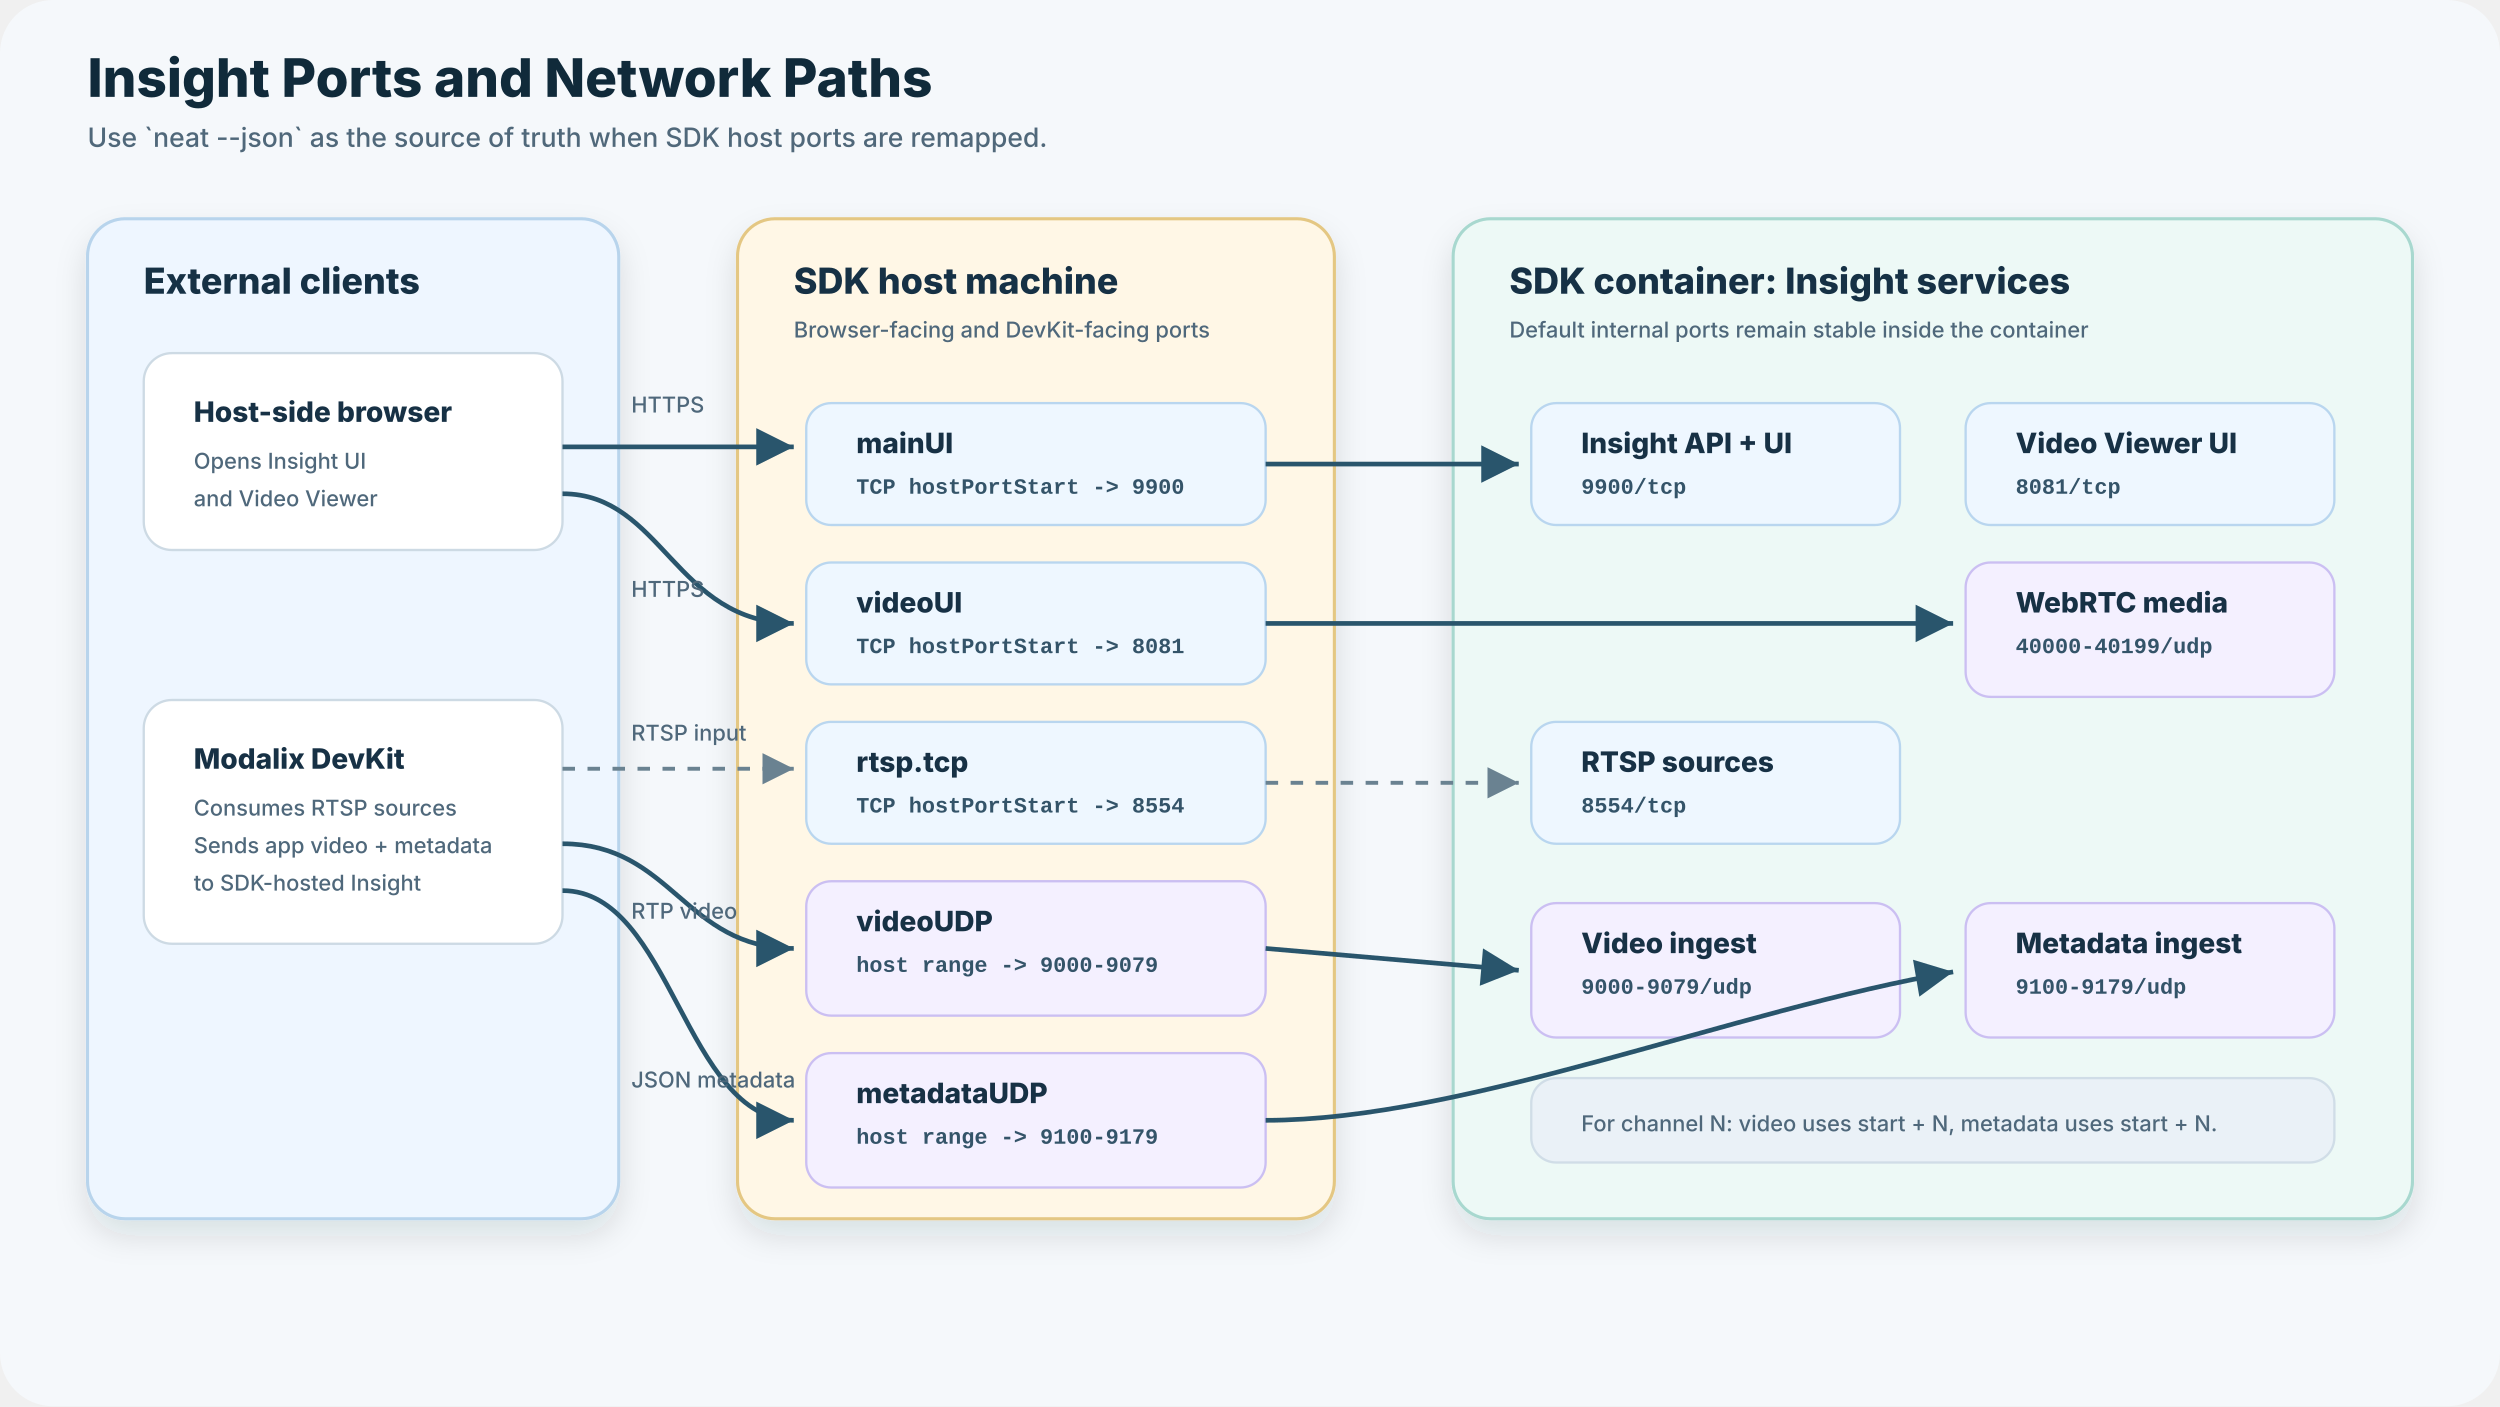
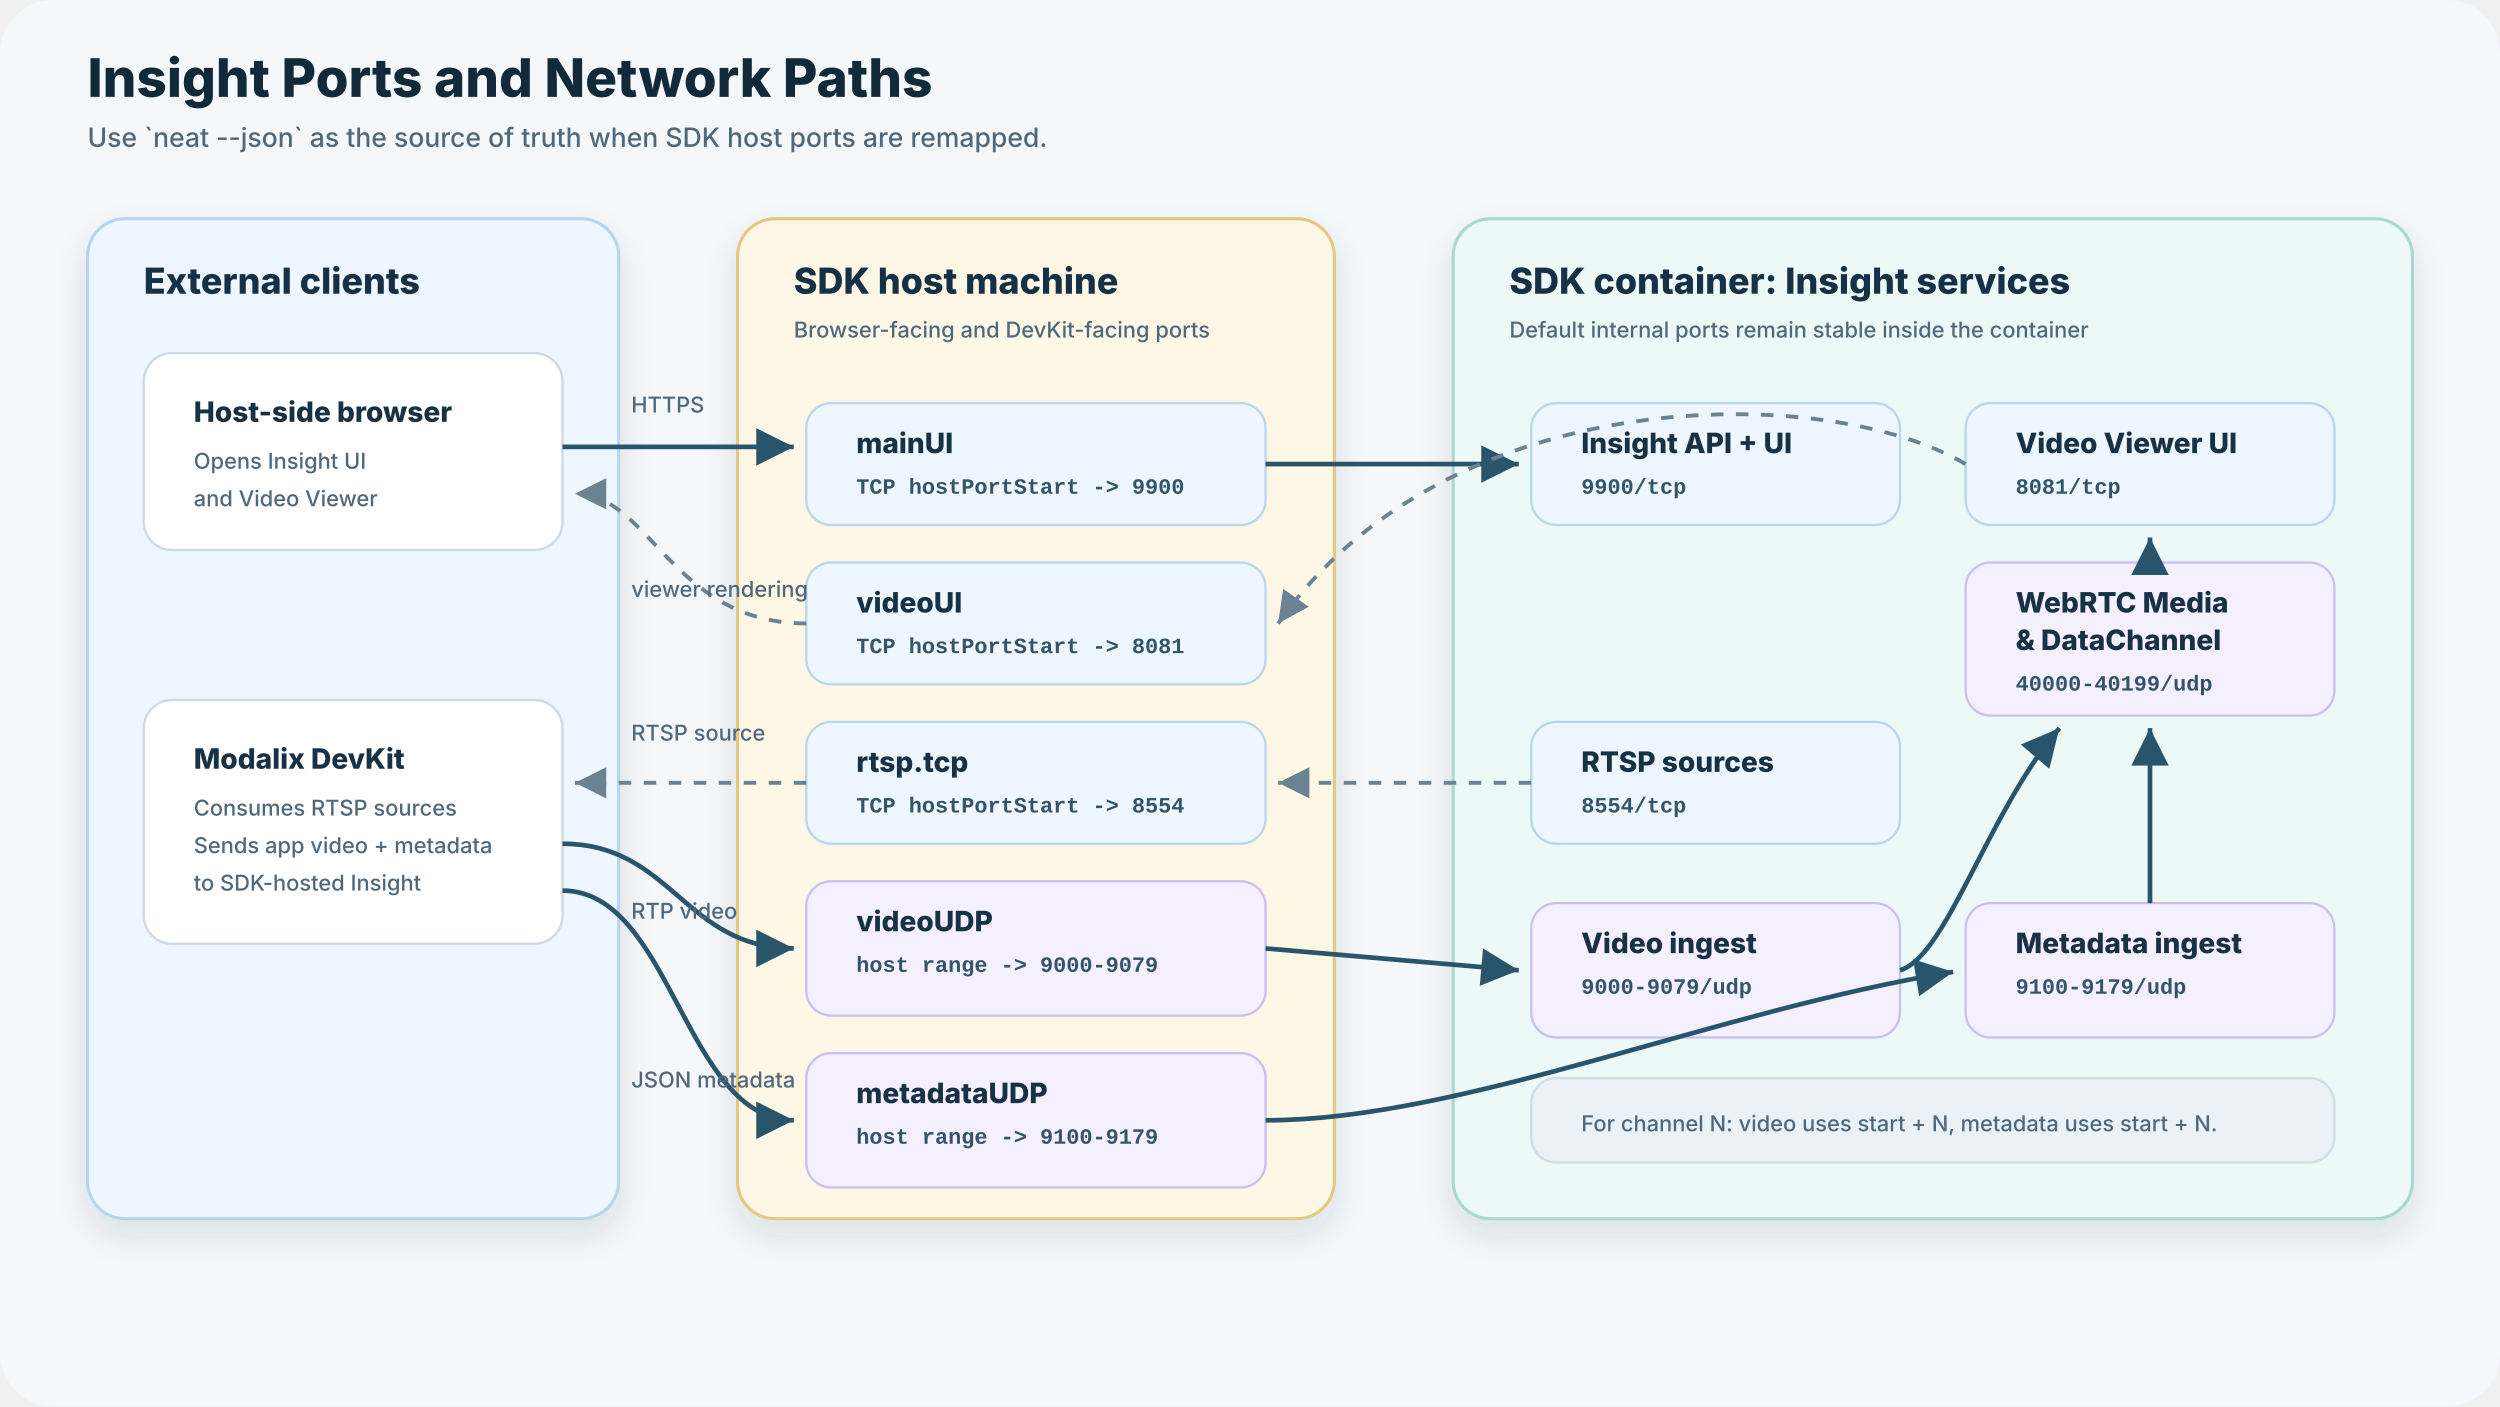
<svg xmlns="http://www.w3.org/2000/svg" width="1600" height="900" viewBox="0 0 1600 900" role="img" aria-labelledby="title desc">
  <defs>
    <marker id="arrow" markerWidth="12" markerHeight="12" refX="10" refY="6" orient="auto" markerUnits="strokeWidth">
      <path d="M2,2 L10,6 L2,10 Z" fill="#29556c" />
    </marker>
    <marker id="arrow-soft" markerWidth="12" markerHeight="12" refX="10" refY="6" orient="auto" markerUnits="strokeWidth">
      <path d="M2,2 L10,6 L2,10 Z" fill="#6a8291" />
    </marker>
    <filter id="shadow" x="-8%" y="-8%" width="116%" height="122%">
      <feDropShadow dx="0" dy="10" stdDeviation="10" flood-color="#102a3a" flood-opacity="0.12" />
    </filter>
    <style>
      .bg { fill: #f5f8fb; }
      .zone { fill: #ffffff; stroke: #d6e1eb; stroke-width: 2; filter: url(#shadow); }
      .external { fill: #eef6ff; stroke: #b8d4ec; }
      .host { fill: #fff7e6; stroke: #e4c783; }
      .container { fill: #edf9f6; stroke: #a8d8cf; }
      .service { fill: #ffffff; stroke: #cddae4; stroke-width: 1.5; }
      .udp { fill: #f4f0ff; stroke: #cbbff2; }
      .tcp { fill: #eef7ff; stroke: #b9d6ef; }
      .title {
        font-family: Inter, -apple-system, BlinkMacSystemFont, "Segoe UI", Arial, sans-serif;
        fill: #102a3a;
        font-size: 34px;
        font-weight: 800;
      }
      .subtitle {
        font-family: Inter, -apple-system, BlinkMacSystemFont, "Segoe UI", Arial, sans-serif;
        fill: #50687a;
        font-size: 17px;
        font-weight: 500;
      }
      .zone-title {
        font-family: Inter, -apple-system, BlinkMacSystemFont, "Segoe UI", Arial, sans-serif;
        fill: #163145;
        font-size: 23px;
        font-weight: 800;
      }
      .label {
        font-family: Inter, -apple-system, BlinkMacSystemFont, "Segoe UI", Arial, sans-serif;
        fill: #173145;
        font-size: 18px;
        font-weight: 800;
      }
      .small {
        font-family: Inter, -apple-system, BlinkMacSystemFont, "Segoe UI", Arial, sans-serif;
        fill: #4f687b;
        font-size: 14px;
        font-weight: 500;
      }
      .mono {
        font-family: "SFMono-Regular", Consolas, "Liberation Mono", Menlo, monospace;
        fill: #345469;
        font-size: 14px;
        font-weight: 600;
      }
      .arrow { stroke: #29556c; stroke-width: 3; fill: none; marker-end: url(#arrow); }
      .arrow-bidir { stroke: #29556c; stroke-width: 3; fill: none; marker-end: url(#arrow); }
      .arrow-soft { stroke: #6a8291; stroke-width: 2.5; fill: none; stroke-dasharray: 8 8; marker-end: url(#arrow-soft); }
      .note { fill: #eaf1f7; stroke: #d0dde7; stroke-width: 1.5; }
    </style>
  </defs>
  <rect class="bg" width="1600" height="900" rx="34" />
  <text class="title" x="56" y="62">Insight Ports and Network Paths</text>
  <text class="subtitle" x="56" y="94">Use `neat --json` as the source of truth when SDK host ports are remapped.</text>
  <rect class="zone external" x="56" y="140" width="340" height="640" rx="24" />
  <text class="zone-title" x="92" y="188">External clients</text>
  <rect class="service" x="92" y="226" width="268" height="126" rx="18" />
  <text class="label" x="124" y="270">Host-side browser</text>
  <text class="small" x="124" y="300">Opens Insight UI</text>
  <text class="small" x="124" y="324">and Video Viewer</text>
  <rect class="service" x="92" y="448" width="268" height="156" rx="18" />
  <text class="label" x="124" y="492">Modalix DevKit</text>
  <text class="small" x="124" y="522">Consumes RTSP sources</text>
  <text class="small" x="124" y="546">Sends app video + metadata</text>
  <text class="small" x="124" y="570">to SDK-hosted Insight</text>
  <rect class="zone host" x="472" y="140" width="382" height="640" rx="24" />
  <text class="zone-title" x="508" y="188">SDK host machine</text>
  <text class="small" x="508" y="216">Browser-facing and DevKit-facing ports</text>
  <rect class="service tcp" x="516" y="258" width="294" height="78" rx="16" />
  <text class="label" x="548" y="290">mainUI</text>
  <text class="mono" x="548" y="316">TCP hostPortStart -&gt; 9900</text>
  <rect class="service tcp" x="516" y="360" width="294" height="78" rx="16" />
  <text class="label" x="548" y="392">videoUI</text>
  <text class="mono" x="548" y="418">TCP hostPortStart -&gt; 8081</text>
  <rect class="service tcp" x="516" y="462" width="294" height="78" rx="16" />
  <text class="label" x="548" y="494">rtsp.tcp</text>
  <text class="mono" x="548" y="520">TCP hostPortStart -&gt; 8554</text>
  <rect class="service udp" x="516" y="564" width="294" height="86" rx="16" />
  <text class="label" x="548" y="596">videoUDP</text>
  <text class="mono" x="548" y="622">host range -&gt; 9000-9079</text>
  <rect class="service udp" x="516" y="674" width="294" height="86" rx="16" />
  <text class="label" x="548" y="706">metadataUDP</text>
  <text class="mono" x="548" y="732">host range -&gt; 9100-9179</text>
  <rect class="zone container" x="930" y="140" width="614" height="640" rx="24" />
  <text class="zone-title" x="966" y="188">SDK container: Insight services</text>
  <text class="small" x="966" y="216">Default internal ports remain stable inside the container</text>
  <rect class="service tcp" x="980" y="258" width="236" height="78" rx="16" />
  <text class="label" x="1012" y="290">Insight API + UI</text>
  <text class="mono" x="1012" y="316">9900/tcp</text>
  <rect class="service tcp" x="1258" y="258" width="236" height="78" rx="16" />
  <text class="label" x="1290" y="290">Video Viewer UI</text>
  <text class="mono" x="1290" y="316">8081/tcp</text>
  <rect class="service tcp" x="980" y="462" width="236" height="78" rx="16" />
  <text class="label" x="1012" y="494">RTSP sources</text>
  <text class="mono" x="1012" y="520">8554/tcp</text>
  <rect class="service udp" x="980" y="578" width="236" height="86" rx="16" />
  <text class="label" x="1012" y="610">Video ingest</text>
  <text class="mono" x="1012" y="636">9000-9079/udp</text>
  <rect class="service udp" x="1258" y="578" width="236" height="86" rx="16" />
  <text class="label" x="1290" y="610">Metadata ingest</text>
  <text class="mono" x="1290" y="636">9100-9179/udp</text>
-   <rect class="service udp" x="1258" y="360" width="236" height="86" rx="16" />
-   <text class="label" x="1290" y="392">WebRTC media</text>
-   <text class="mono" x="1290" y="418">40000-40199/udp</text>
+   <rect class="service udp" x="1258" y="360" width="236" height="98" rx="16" />
+   <text class="label" x="1290" y="392">WebRTC Media</text>
+   <text class="label" x="1290" y="416">&amp; DataChannel</text>
+   <text class="mono" x="1290" y="442">40000-40199/udp</text>
  <rect class="note" x="980" y="690" width="514" height="54" rx="16" />
  <text class="small" x="1012" y="724">For channel N: video uses start + N, metadata uses start + N.</text>
  <path class="arrow" d="M360 286 L508 286" />
  <path class="arrow" d="M810 297 L972 297" />
-   <path class="arrow" d="M360 316 C424 316, 432 399, 508 399" />
-   <path class="arrow" d="M810 399 L1250 399" />
-   <path class="arrow-soft" d="M360 492 L508 492" />
-   <path class="arrow-soft" d="M810 501 L972 501" />
+   <path class="arrow-soft" d="M1258 297 C1168 244, 926 244, 818 399" />
+   <path class="arrow-soft" d="M516 399 C430 399, 416 316, 368 316" />
+   <path class="arrow-soft" d="M980 501 L818 501" />
+   <path class="arrow-soft" d="M516 501 L368 501" />
  <path class="arrow" d="M360 540 C430 540, 438 607, 508 607" />
  <path class="arrow" d="M810 607 L972 621" />
  <path class="arrow" d="M360 570 C430 570, 438 717, 508 717" />
-   <path class="arrow" d="M810 717 C938 717, 1110 646, 1250 622" />
+   <path class="arrow" d="M810 717 C936 717, 1100 646, 1250 622" />
+   <path class="arrow" d="M1216 621 C1246 612, 1272 520, 1318 466" />
+   <path class="arrow" d="M1376 578 L1376 466" />
+   <path class="arrow" d="M1376 360 L1376 344" />
  <text class="small" x="404" y="264">HTTPS</text>
-   <text class="small" x="404" y="382">HTTPS</text>
-   <text class="small" x="404" y="474">RTSP input</text>
+   <text class="small" x="404" y="382">viewer rendering</text>
+   <text class="small" x="404" y="474">RTSP source</text>
  <text class="small" x="404" y="588">RTP video</text>
  <text class="small" x="404" y="696">JSON metadata</text>
</svg>
